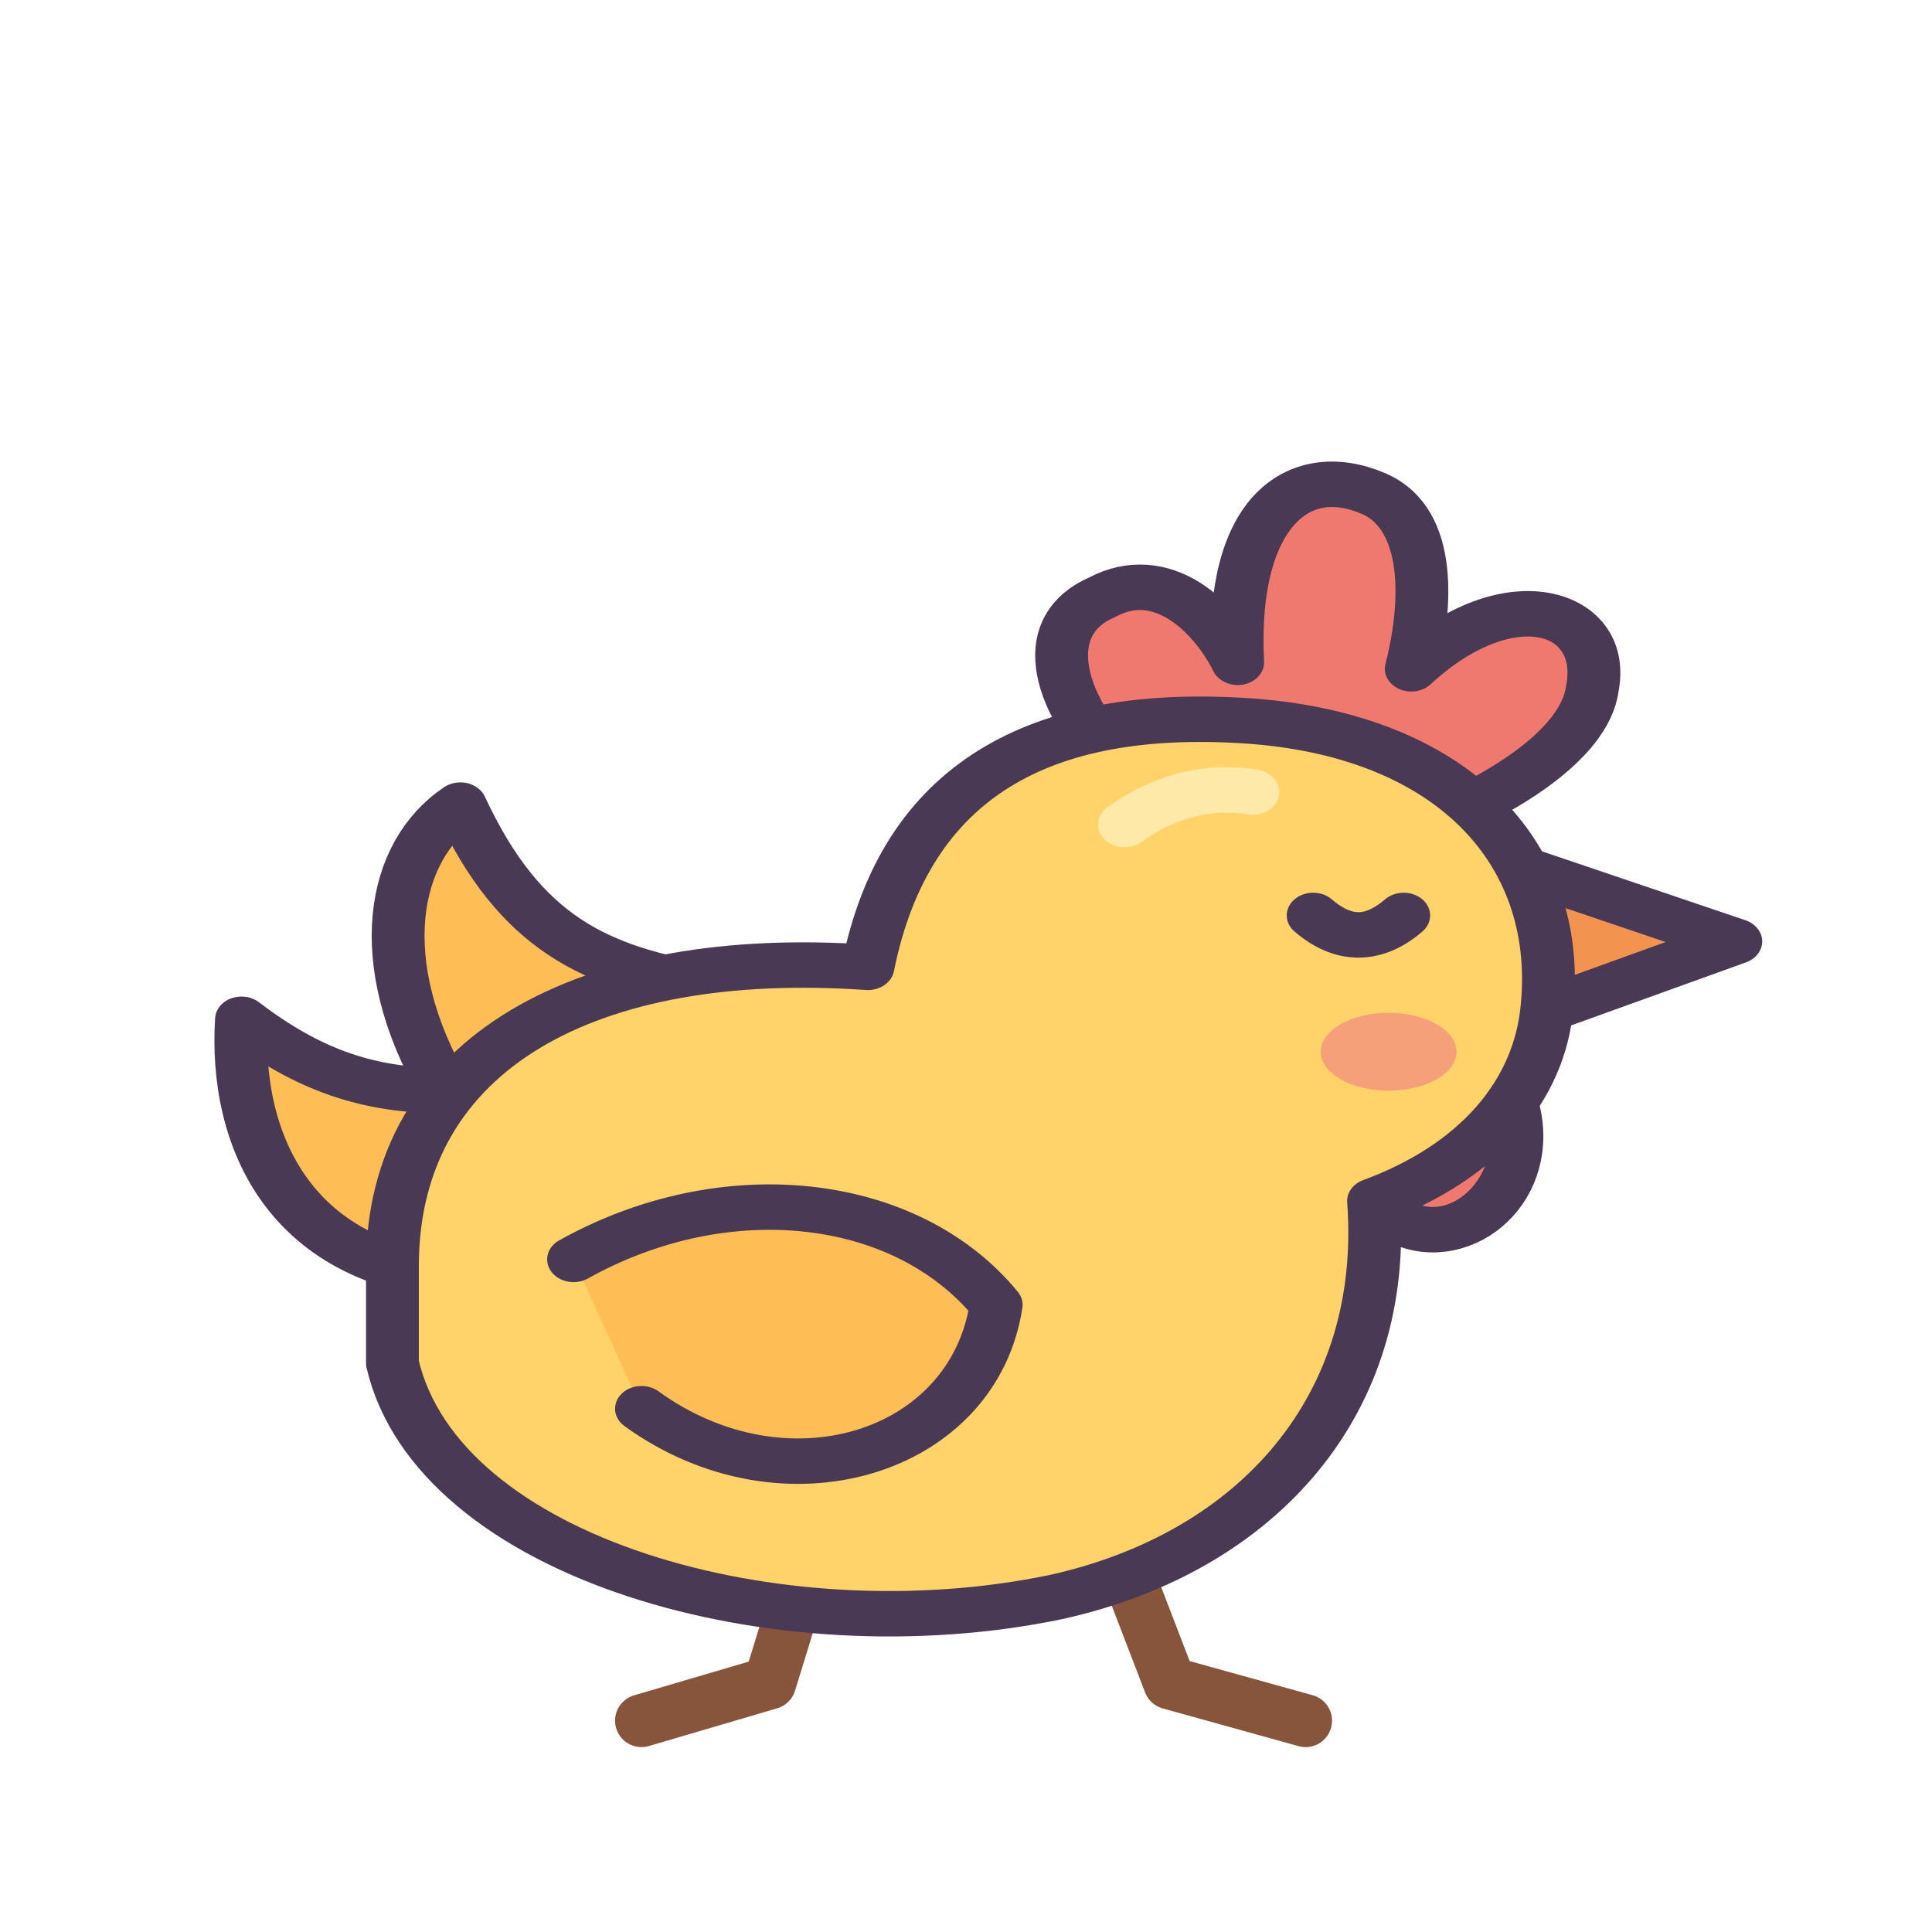
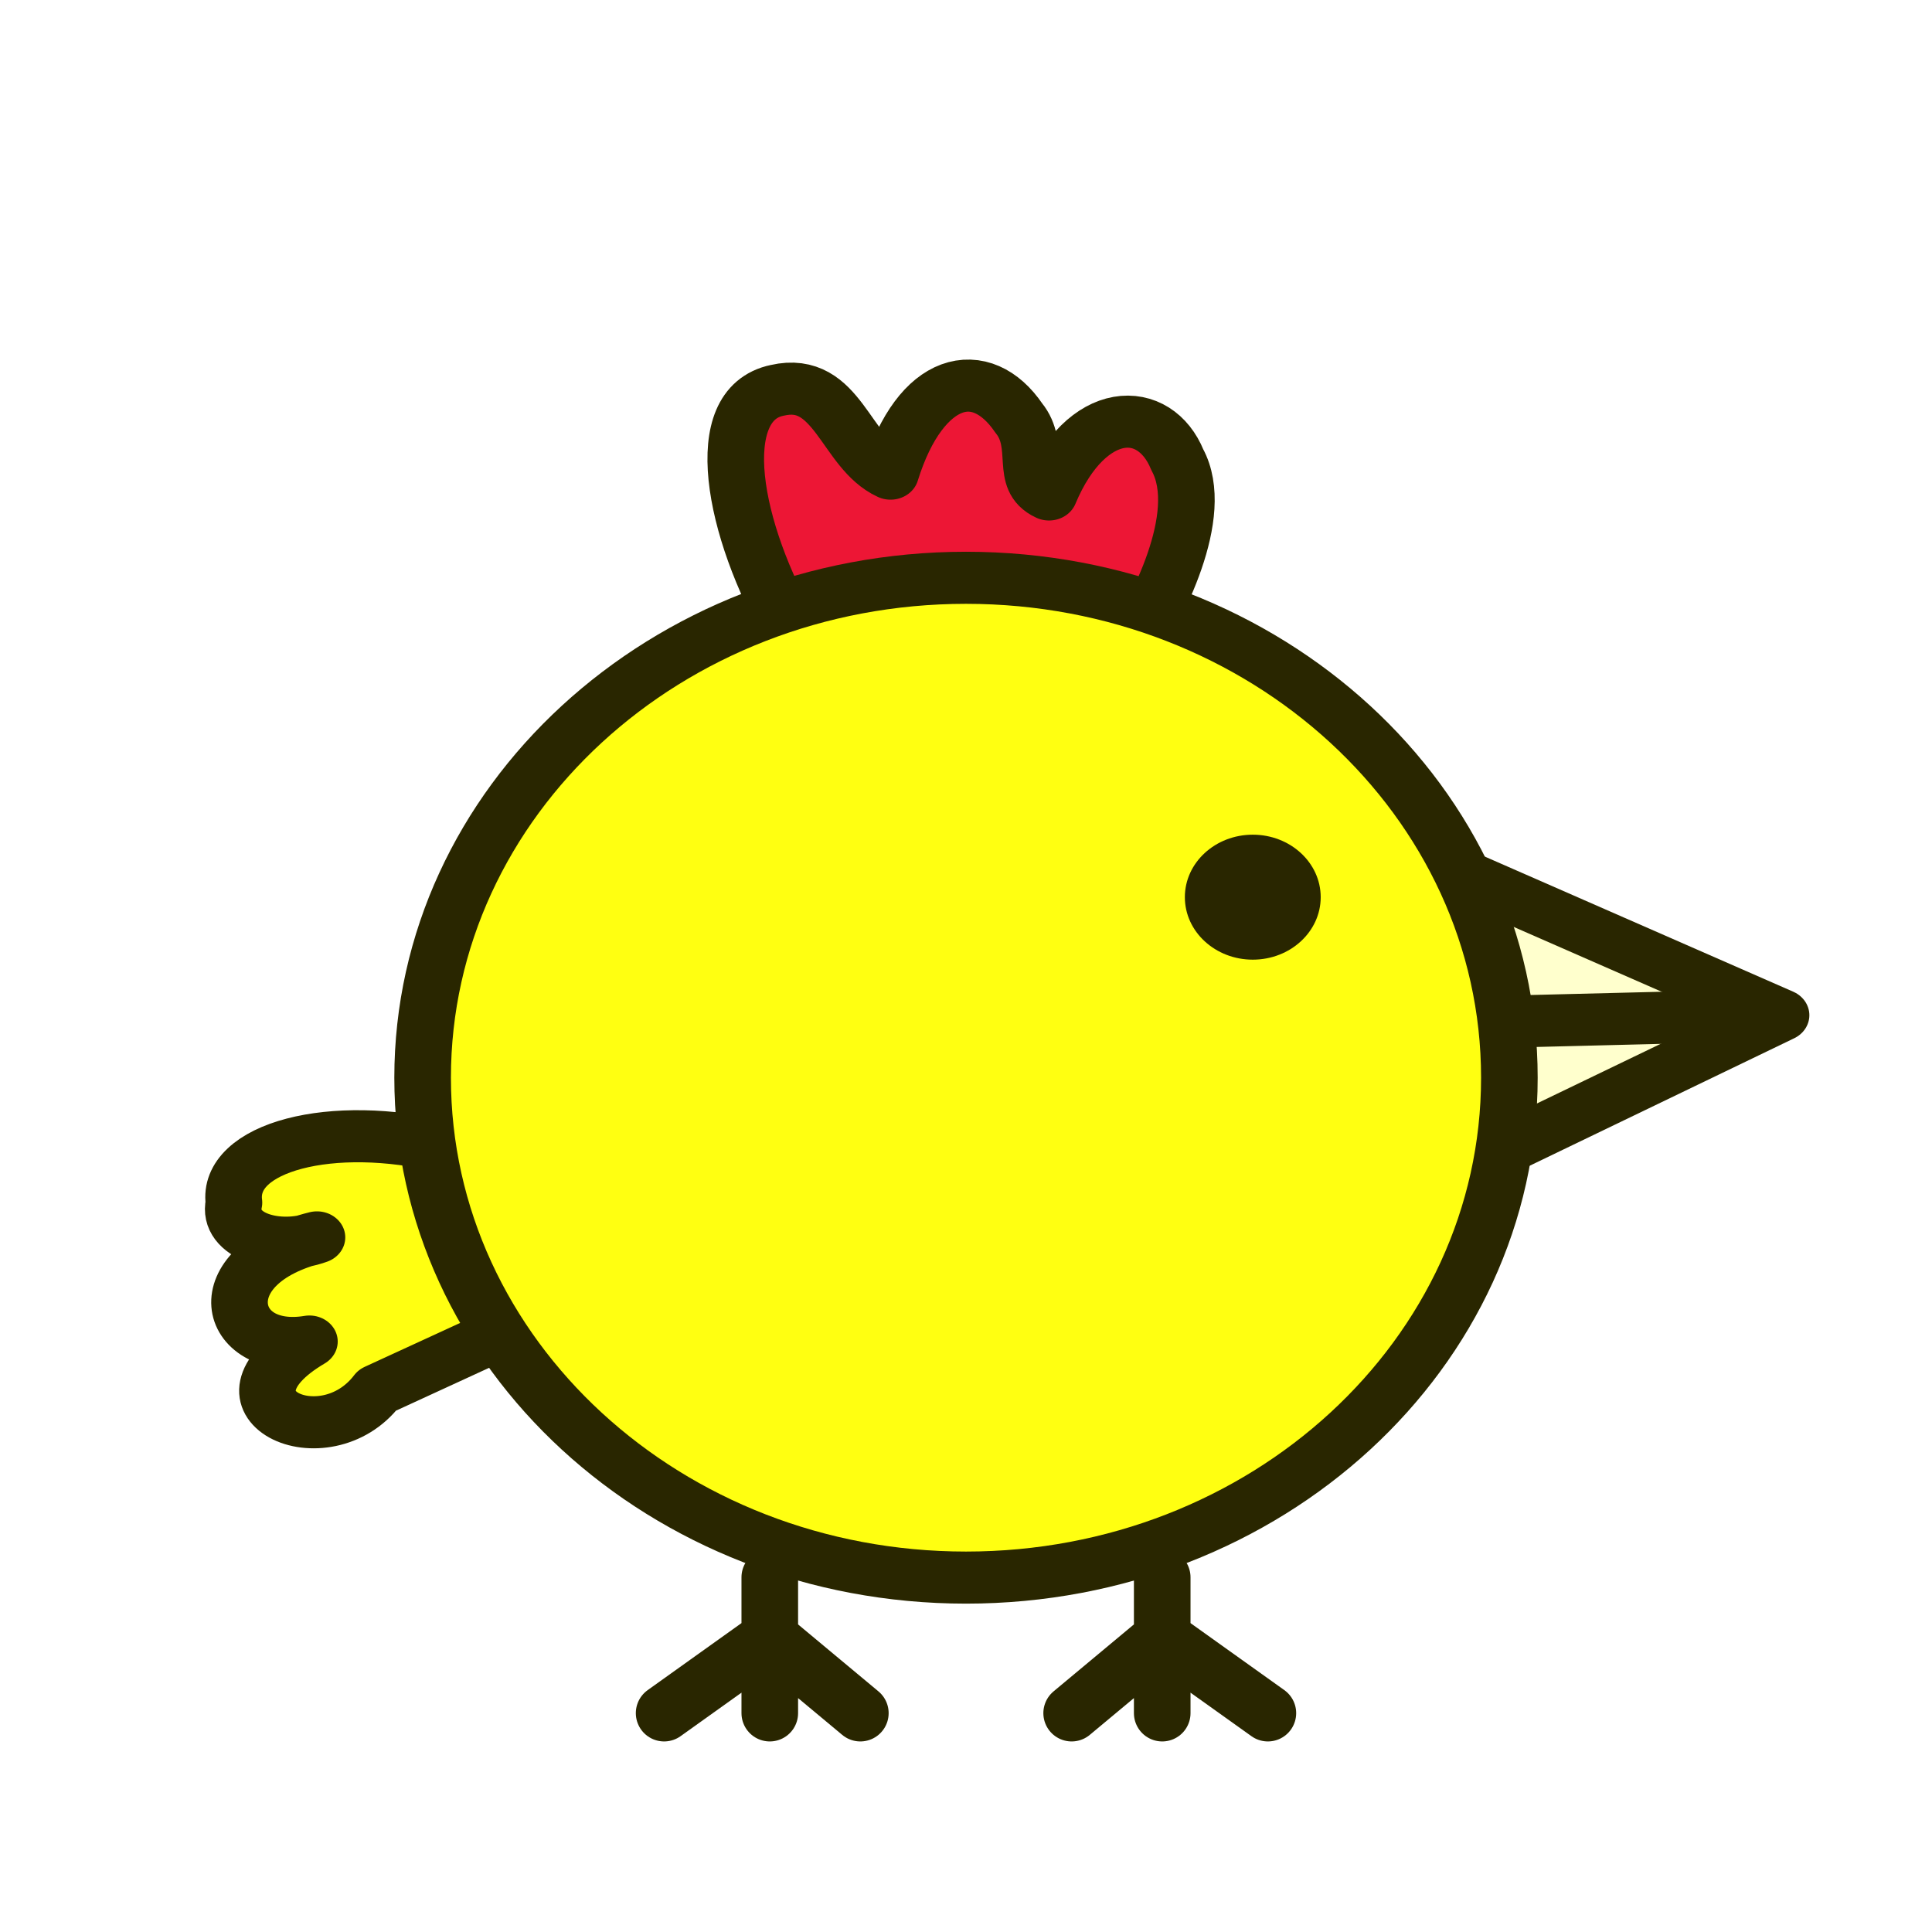
<svg xmlns="http://www.w3.org/2000/svg" width="256" height="256" viewBox="0 0 256 256" fill="none">
-   <g stroke="#493954" stroke-width="7" stroke-linecap="round" stroke-linejoin="round">
-     <path d="M106 210 L102 223 L85 228 M150 210 L155 223 L173 228" stroke="#87553B" />
-     <g transform="translate(0 31) scale(1 .86)">
-       <path d="M65 161 C38 161 31 139 32 121 C41 129 49 132 59 132 C49 112 52 95 61 88 C69 108 79 113 94 116" fill="#FFBE55" />
-       <path d="M149 83 C139 71 138 60 146 56 C154 51 161 59 164 66 C163 43 172 35 182 40 C190 44 189 58 187 67 C200 53 213 58 211 70 C210 79 198 87 189 91" fill="#EF796F" />
-       <path d="M183 124 C192 121 201 128 201 139 C201 151 190 158 183 150 C178 144 179 134 183 124Z" fill="#EF796F" />
-       <path d="M197 96 L230 109 L199 122Z" fill="#F29450" />
-       <path d="M52 159 C52 126 78 110 115 113 C120 84 138 73 165 75 C192 77 207 95 205 119 C204 132 196 143 182 149 C184 180 167 203 140 210 C103 219 58 204 52 174Z" fill="#FFD369" />
-       <path d="M76 158 C96 145 120 148 132 165 C129 188 104 197 85 181" fill="#FFBE55" />
-       <path d="M149 91 C155 86 161 85 166 86" stroke="#FFE9A8" />
-       <ellipse cx="184" cy="126" rx="9" ry="6" fill="#F6A079" stroke="none" />
-       <path d="M174 105 Q180 111 186 105" />
+   <g stroke="#292600" stroke-width="7.5" stroke-linecap="round" stroke-linejoin="round">
+     <path d="M102 209 L102 227 M102 217 l-14 10 M102 217 l12 10 M154 209 L154 227 M154 217 l-12 10 M154 217 l14 10" fill="none" />
+     <g transform="translate(0 14) scale(1 .92)">
+       <path d="M59 150 C44 146 30 150 31 158 C30 163 37 165 42 163 C27 167 30 180 41 178 C27 187 43 195 50 185 L66 177Z" fill="#FFFF11" />
+       <path d="M105 76 C97 61 94 43 103 41 C111 39 112 50 118 53 C122 39 130 37 135 45 C138 49 135 54 139 56 C144 43 153 43 156 51 C160 59 153 73 150 78Z" fill="#ED1635" />
+       <path d="M194 111 L236 131 L194 153Z" fill="#FFFFCD" />
+       <path d="M197 132 L234 131" fill="none" />
+       <circle cx="128" cy="140" r="72" fill="#FFFF11" />
+       <circle cx="166" cy="114" r="9" fill="#292600" stroke="none" />
    </g>
  </g>
</svg>
